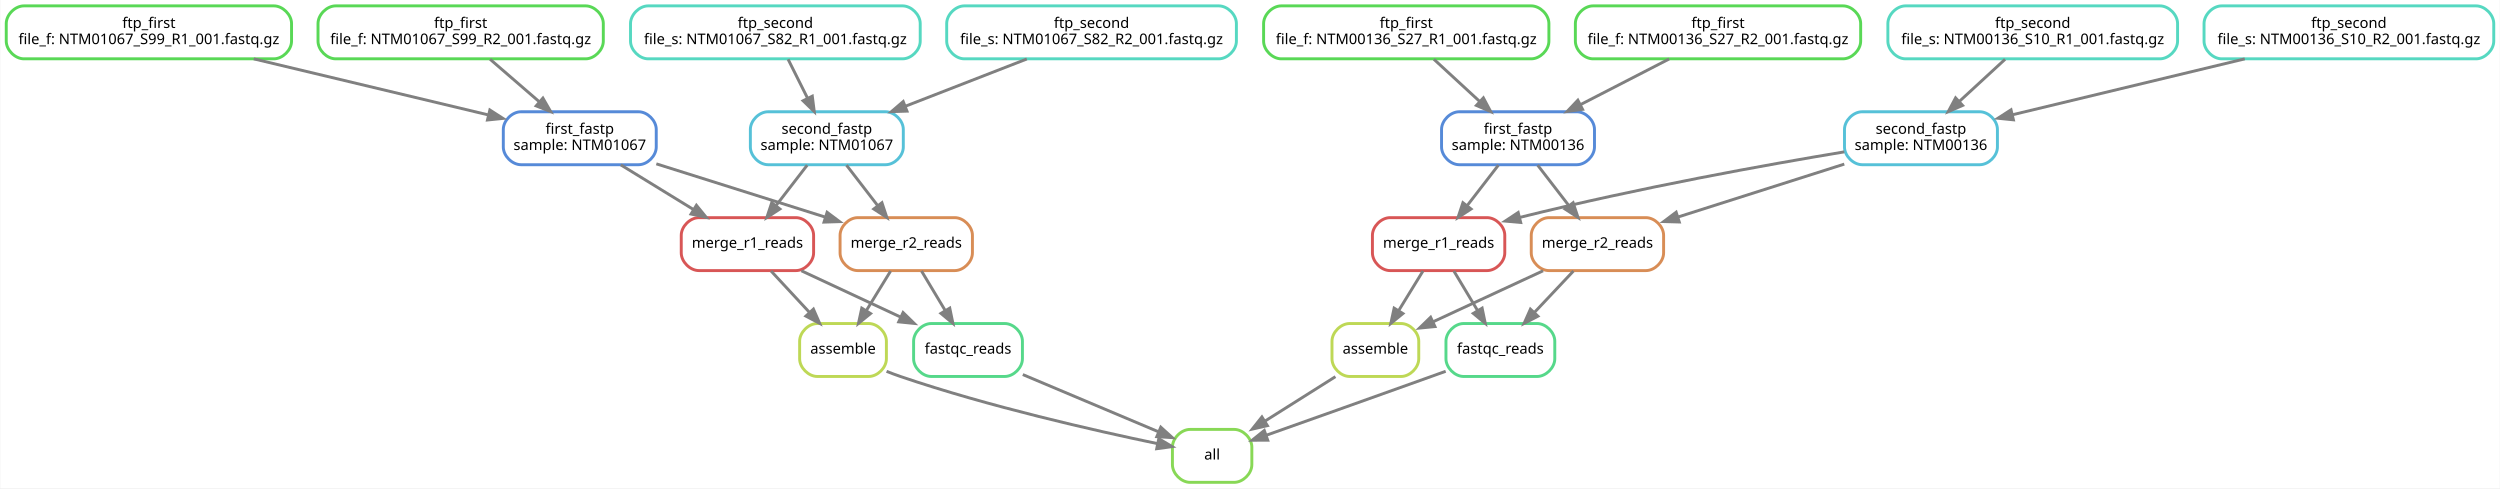
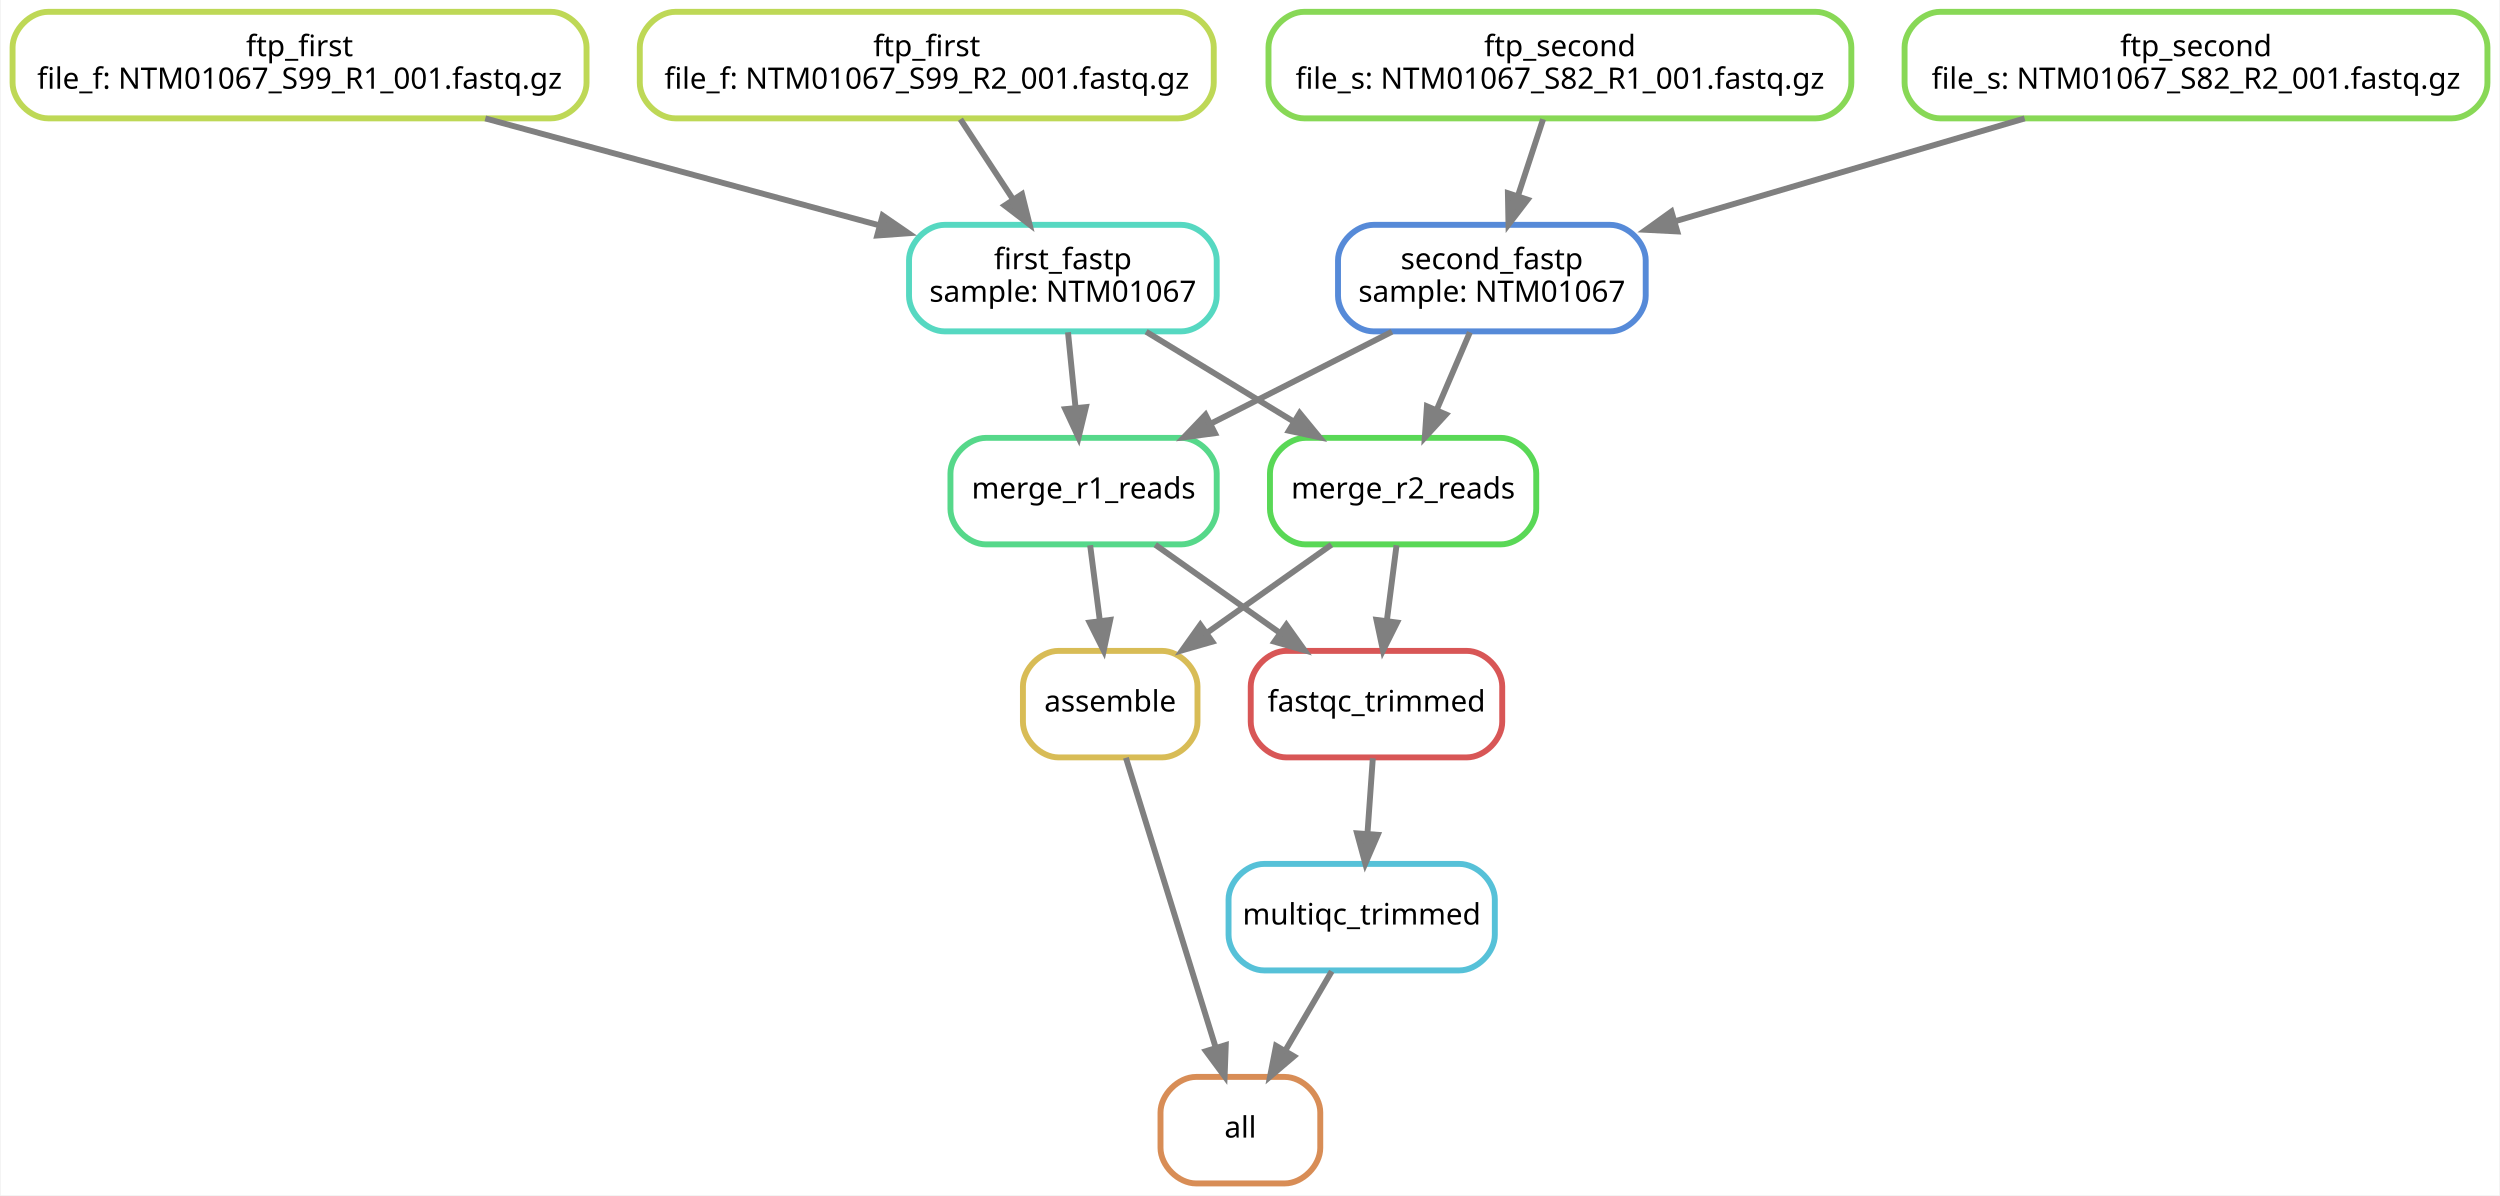
- <svg xmlns="http://www.w3.org/2000/svg" width="1700pt" height="332pt" viewBox="0.00 0.00 1699.50 332.00">
-   <g id="graph0" class="graph" transform="scale(1 1) rotate(0) translate(4 328)">
-     <polygon fill="white" stroke="transparent" points="-4,4 -4,-328 1695.5,-328 1695.5,4 -4,4" />
+ <svg xmlns="http://www.w3.org/2000/svg" width="845pt" height="404pt" viewBox="0.00 0.00 844.50 404.00">
+   <g id="graph0" class="graph" transform="scale(1 1) rotate(0) translate(4 400)">
+     <polygon fill="white" stroke="transparent" points="-4,4 -4,-400 840.5,-400 840.5,4 -4,4" />
    <g id="node1" class="node">
-       <path fill="none" stroke="#88d856" stroke-width="2" d="M835,-36C835,-36 805,-36 805,-36 799,-36 793,-30 793,-24 793,-24 793,-12 793,-12 793,-6 799,0 805,0 805,0 835,0 835,0 841,0 847,-6 847,-12 847,-12 847,-24 847,-24 847,-30 841,-36 835,-36" />
-       <text text-anchor="middle" x="820" y="-15.5" font-family="sans" font-size="10.00">all</text>
+       <path fill="none" stroke="#d88d56" stroke-width="2" d="M430,-36C430,-36 400,-36 400,-36 394,-36 388,-30 388,-24 388,-24 388,-12 388,-12 388,-6 394,0 400,0 400,0 430,0 430,0 436,0 442,-6 442,-12 442,-12 442,-24 442,-24 442,-30 436,-36 430,-36" />
+       <text text-anchor="middle" x="415" y="-15.5" font-family="sans" font-size="10.00">all</text>
    </g>
    <g id="node2" class="node">
-       <path fill="none" stroke="#bed856" stroke-width="2" d="M586.5,-108C586.5,-108 551.5,-108 551.5,-108 545.5,-108 539.5,-102 539.5,-96 539.5,-96 539.5,-84 539.5,-84 539.5,-78 545.5,-72 551.5,-72 551.5,-72 586.5,-72 586.5,-72 592.5,-72 598.5,-78 598.5,-84 598.5,-84 598.5,-96 598.5,-96 598.5,-102 592.5,-108 586.5,-108" />
-       <text text-anchor="middle" x="569" y="-87.5" font-family="sans" font-size="10.00">assemble</text>
+       <path fill="none" stroke="#d8bc56" stroke-width="2" d="M388.5,-180C388.5,-180 353.5,-180 353.5,-180 347.5,-180 341.5,-174 341.5,-168 341.5,-168 341.5,-156 341.5,-156 341.5,-150 347.5,-144 353.5,-144 353.5,-144 388.5,-144 388.5,-144 394.5,-144 400.5,-150 400.5,-156 400.5,-156 400.5,-168 400.5,-168 400.5,-174 394.5,-180 388.5,-180" />
+       <text text-anchor="middle" x="371" y="-159.5" font-family="sans" font-size="10.00">assemble</text>
    </g>
    <g id="edge1" class="edge">
-       <path fill="none" stroke="grey" stroke-width="2" d="M598.61,-75.49C601.75,-74.24 604.92,-73.05 608,-72 668.06,-51.56 740.1,-35.21 782.86,-26.33" />
-       <polygon fill="grey" stroke="grey" stroke-width="2" points="783.72,-29.72 792.81,-24.29 782.31,-22.87 783.72,-29.72" />
+       <path fill="none" stroke="grey" stroke-width="2" d="M376.31,-143.87C383.84,-119.56 397.7,-74.82 406.63,-46.01" />
+       <polygon fill="grey" stroke="grey" stroke-width="2" points="410.06,-46.78 409.67,-36.19 403.37,-44.71 410.06,-46.78" />
    </g>
    <g id="node3" class="node">
-       <path fill="none" stroke="#d85656" stroke-width="2" d="M537,-180C537,-180 471,-180 471,-180 465,-180 459,-174 459,-168 459,-168 459,-156 459,-156 459,-150 465,-144 471,-144 471,-144 537,-144 537,-144 543,-144 549,-150 549,-156 549,-156 549,-168 549,-168 549,-174 543,-180 537,-180" />
-       <text text-anchor="middle" x="504" y="-159.5" font-family="sans" font-size="10.00">merge_r1_reads</text>
+       <path fill="none" stroke="#56d88a" stroke-width="2" d="M395,-252C395,-252 329,-252 329,-252 323,-252 317,-246 317,-240 317,-240 317,-228 317,-228 317,-222 323,-216 329,-216 329,-216 395,-216 395,-216 401,-216 407,-222 407,-228 407,-228 407,-240 407,-240 407,-246 401,-252 395,-252" />
+       <text text-anchor="middle" x="362" y="-231.5" font-family="sans" font-size="10.00">merge_r1_reads</text>
+     </g>
+     <g id="edge3" class="edge">
+       <path fill="none" stroke="grey" stroke-width="2" d="M364.22,-215.7C365.22,-207.98 366.41,-198.71 367.51,-190.11" />
+       <polygon fill="grey" stroke="grey" stroke-width="2" points="371,-190.47 368.8,-180.1 364.05,-189.58 371,-190.47" />
+     </g>
+     <g id="node12" class="node">
+       <path fill="none" stroke="#d85656" stroke-width="2" d="M491.5,-180C491.5,-180 430.5,-180 430.5,-180 424.5,-180 418.5,-174 418.5,-168 418.5,-168 418.5,-156 418.5,-156 418.5,-150 424.5,-144 430.5,-144 430.5,-144 491.5,-144 491.5,-144 497.5,-144 503.5,-150 503.5,-156 503.5,-156 503.5,-168 503.5,-168 503.5,-174 497.5,-180 491.5,-180" />
+       <text text-anchor="middle" x="461" y="-159.5" font-family="sans" font-size="10.00">fastqc_trimmed</text>
+     </g>
+     <g id="edge14" class="edge">
+       <path fill="none" stroke="grey" stroke-width="2" d="M386.22,-215.88C398.92,-206.89 414.66,-195.76 428.42,-186.03" />
+       <polygon fill="grey" stroke="grey" stroke-width="2" points="430.54,-188.82 436.69,-180.19 426.5,-183.11 430.54,-188.82" />
+     </g>
+     <g id="node4" class="node">
+       <path fill="none" stroke="#56d8c1" stroke-width="2" d="M395,-324C395,-324 315,-324 315,-324 309,-324 303,-318 303,-312 303,-312 303,-300 303,-300 303,-294 309,-288 315,-288 315,-288 395,-288 395,-288 401,-288 407,-294 407,-300 407,-300 407,-312 407,-312 407,-318 401,-324 395,-324" />
+       <text text-anchor="middle" x="355" y="-309" font-family="sans" font-size="10.00">first_fastp</text>
+       <text text-anchor="middle" x="355" y="-298" font-family="sans" font-size="10.00">sample: NTM01067</text>
    </g>
    <g id="edge5" class="edge">
-       <path fill="none" stroke="grey" stroke-width="2" d="M520.07,-143.7C527.94,-135.22 537.56,-124.86 546.17,-115.58" />
-       <polygon fill="grey" stroke="grey" stroke-width="2" points="548.88,-117.81 553.12,-108.1 543.75,-113.05 548.88,-117.81" />
+       <path fill="none" stroke="grey" stroke-width="2" d="M356.73,-287.7C357.5,-279.98 358.43,-270.71 359.29,-262.11" />
+       <polygon fill="grey" stroke="grey" stroke-width="2" points="362.78,-262.4 360.29,-252.1 355.81,-261.71 362.78,-262.4" />
    </g>
-     <g id="node20" class="node">
-       <path fill="none" stroke="#56d88a" stroke-width="2" d="M679,-108C679,-108 629,-108 629,-108 623,-108 617,-102 617,-96 617,-96 617,-84 617,-84 617,-78 623,-72 629,-72 629,-72 679,-72 679,-72 685,-72 691,-78 691,-84 691,-84 691,-96 691,-96 691,-102 685,-108 679,-108" />
-       <text text-anchor="middle" x="654" y="-87.5" font-family="sans" font-size="10.00">fastqc_reads</text>
+     <g id="node10" class="node">
+       <path fill="none" stroke="#59d856" stroke-width="2" d="M503,-252C503,-252 437,-252 437,-252 431,-252 425,-246 425,-240 425,-240 425,-228 425,-228 425,-222 431,-216 437,-216 437,-216 503,-216 503,-216 509,-216 515,-222 515,-228 515,-228 515,-240 515,-240 515,-246 509,-252 503,-252" />
+       <text text-anchor="middle" x="470" y="-231.5" font-family="sans" font-size="10.00">merge_r2_reads</text>
    </g>
-     <g id="edge25" class="edge">
-       <path fill="none" stroke="grey" stroke-width="2" d="M540.69,-143.88C561.02,-134.39 586.47,-122.51 608.1,-112.42" />
-       <polygon fill="grey" stroke="grey" stroke-width="2" points="609.84,-115.47 617.43,-108.07 606.88,-109.13 609.84,-115.47" />
+     <g id="edge11" class="edge">
+       <path fill="none" stroke="grey" stroke-width="2" d="M383.13,-287.88C398.17,-278.72 416.87,-267.34 433.06,-257.48" />
+       <polygon fill="grey" stroke="grey" stroke-width="2" points="435.04,-260.38 441.76,-252.19 431.4,-254.4 435.04,-260.38" />
    </g>
-     <g id="node4" class="node">
-       <path fill="none" stroke="#568ad8" stroke-width="2" d="M430,-252C430,-252 350,-252 350,-252 344,-252 338,-246 338,-240 338,-240 338,-228 338,-228 338,-222 344,-216 350,-216 350,-216 430,-216 430,-216 436,-216 442,-222 442,-228 442,-228 442,-240 442,-240 442,-246 436,-252 430,-252" />
-       <text text-anchor="middle" x="390" y="-237" font-family="sans" font-size="10.00">first_fastp</text>
-       <text text-anchor="middle" x="390" y="-226" font-family="sans" font-size="10.00">sample: NTM01067</text>
+     <g id="node5" class="node">
+       <path fill="none" stroke="#bed856" stroke-width="2" d="M182,-396C182,-396 12,-396 12,-396 6,-396 0,-390 0,-384 0,-384 0,-372 0,-372 0,-366 6,-360 12,-360 12,-360 182,-360 182,-360 188,-360 194,-366 194,-372 194,-372 194,-384 194,-384 194,-390 188,-396 182,-396" />
+       <text text-anchor="middle" x="97" y="-381" font-family="sans" font-size="10.00">ftp_first</text>
+       <text text-anchor="middle" x="97" y="-370" font-family="sans" font-size="10.00">file_f: NTM01067_S99_R1_001.fastq.gz</text>
    </g>
    <g id="edge7" class="edge">
-       <path fill="none" stroke="grey" stroke-width="2" d="M417.89,-215.88C432.79,-206.72 451.33,-195.34 467.38,-185.48" />
-       <polygon fill="grey" stroke="grey" stroke-width="2" points="469.31,-188.41 476.01,-180.19 465.65,-182.44 469.31,-188.41" />
+       <path fill="none" stroke="grey" stroke-width="2" d="M159.78,-359.97C200.3,-348.97 252.76,-334.74 293.1,-323.79" />
+       <polygon fill="grey" stroke="grey" stroke-width="2" points="294.08,-327.16 302.82,-321.16 292.25,-320.4 294.08,-327.16" />
    </g>
-     <g id="node10" class="node">
-       <path fill="none" stroke="#d88d56" stroke-width="2" d="M645,-180C645,-180 579,-180 579,-180 573,-180 567,-174 567,-168 567,-168 567,-156 567,-156 567,-150 573,-144 579,-144 579,-144 645,-144 645,-144 651,-144 657,-150 657,-156 657,-156 657,-168 657,-168 657,-174 651,-180 645,-180" />
-       <text text-anchor="middle" x="612" y="-159.5" font-family="sans" font-size="10.00">merge_r2_reads</text>
+     <g id="node6" class="node">
+       <path fill="none" stroke="#bed856" stroke-width="2" d="M394,-396C394,-396 224,-396 224,-396 218,-396 212,-390 212,-384 212,-384 212,-372 212,-372 212,-366 218,-360 224,-360 224,-360 394,-360 394,-360 400,-360 406,-366 406,-372 406,-372 406,-384 406,-384 406,-390 400,-396 394,-396" />
+       <text text-anchor="middle" x="309" y="-381" font-family="sans" font-size="10.00">ftp_first</text>
+       <text text-anchor="middle" x="309" y="-370" font-family="sans" font-size="10.00">file_f: NTM01067_S99_R2_001.fastq.gz</text>
+     </g>
+     <g id="edge8" class="edge">
+       <path fill="none" stroke="grey" stroke-width="2" d="M320.37,-359.7C325.72,-351.56 332.2,-341.69 338.11,-332.7" />
+       <polygon fill="grey" stroke="grey" stroke-width="2" points="341.19,-334.38 343.76,-324.1 335.34,-330.54 341.19,-334.38" />
+     </g>
+     <g id="node7" class="node">
+       <path fill="none" stroke="#568ad8" stroke-width="2" d="M540,-324C540,-324 460,-324 460,-324 454,-324 448,-318 448,-312 448,-312 448,-300 448,-300 448,-294 454,-288 460,-288 460,-288 540,-288 540,-288 546,-288 552,-294 552,-300 552,-300 552,-312 552,-312 552,-318 546,-324 540,-324" />
+       <text text-anchor="middle" x="500" y="-309" font-family="sans" font-size="10.00">second_fastp</text>
+       <text text-anchor="middle" x="500" y="-298" font-family="sans" font-size="10.00">sample: NTM01067</text>
+     </g>
+     <g id="edge6" class="edge">
+       <path fill="none" stroke="grey" stroke-width="2" d="M466.24,-287.88C447.78,-278.51 424.72,-266.81 404.98,-256.8" />
+       <polygon fill="grey" stroke="grey" stroke-width="2" points="406.39,-253.59 395.89,-252.19 403.22,-259.83 406.39,-253.59" />
+     </g>
+     <g id="edge12" class="edge">
+       <path fill="none" stroke="grey" stroke-width="2" d="M492.58,-287.7C489.21,-279.81 485.13,-270.3 481.38,-261.55" />
+       <polygon fill="grey" stroke="grey" stroke-width="2" points="484.49,-259.92 477.33,-252.1 478.05,-262.67 484.49,-259.92" />
+     </g>
+     <g id="node8" class="node">
+       <path fill="none" stroke="#88d856" stroke-width="2" d="M609.5,-396C609.5,-396 436.5,-396 436.5,-396 430.5,-396 424.5,-390 424.5,-384 424.5,-384 424.5,-372 424.5,-372 424.5,-366 430.5,-360 436.5,-360 436.5,-360 609.5,-360 609.5,-360 615.5,-360 621.5,-366 621.5,-372 621.5,-372 621.5,-384 621.5,-384 621.5,-390 615.5,-396 609.5,-396" />
+       <text text-anchor="middle" x="523" y="-381" font-family="sans" font-size="10.00">ftp_second</text>
+       <text text-anchor="middle" x="523" y="-370" font-family="sans" font-size="10.00">file_s: NTM01067_S82_R1_001.fastq.gz</text>
+     </g>
+     <g id="edge9" class="edge">
+       <path fill="none" stroke="grey" stroke-width="2" d="M517.31,-359.7C514.75,-351.9 511.67,-342.51 508.82,-333.83" />
+       <polygon fill="grey" stroke="grey" stroke-width="2" points="512.07,-332.51 505.62,-324.1 505.42,-334.7 512.07,-332.51" />
+     </g>
+     <g id="node9" class="node">
+       <path fill="none" stroke="#88d856" stroke-width="2" d="M824.5,-396C824.5,-396 651.5,-396 651.5,-396 645.5,-396 639.5,-390 639.5,-384 639.5,-384 639.5,-372 639.5,-372 639.5,-366 645.5,-360 651.5,-360 651.5,-360 824.5,-360 824.5,-360 830.5,-360 836.5,-366 836.5,-372 836.5,-372 836.5,-384 836.5,-384 836.5,-390 830.5,-396 824.5,-396" />
+       <text text-anchor="middle" x="738" y="-381" font-family="sans" font-size="10.00">ftp_second</text>
+       <text text-anchor="middle" x="738" y="-370" font-family="sans" font-size="10.00">file_s: NTM01067_S82_R2_001.fastq.gz</text>
+     </g>
+     <g id="edge10" class="edge">
+       <path fill="none" stroke="grey" stroke-width="2" d="M680.08,-359.97C644.36,-349.46 598.57,-335.99 562.1,-325.27" />
+       <polygon fill="grey" stroke="grey" stroke-width="2" points="562.66,-321.78 552.08,-322.32 560.69,-328.5 562.66,-321.78" />
+     </g>
+     <g id="edge4" class="edge">
+       <path fill="none" stroke="grey" stroke-width="2" d="M445.78,-215.88C433.08,-206.89 417.34,-195.76 403.58,-186.03" />
+       <polygon fill="grey" stroke="grey" stroke-width="2" points="405.5,-183.11 395.31,-180.19 401.46,-188.82 405.5,-183.11" />
+     </g>
+     <g id="edge15" class="edge">
+       <path fill="none" stroke="grey" stroke-width="2" d="M467.78,-215.7C466.78,-207.98 465.59,-198.71 464.49,-190.11" />
+       <polygon fill="grey" stroke="grey" stroke-width="2" points="467.95,-189.58 463.2,-180.1 461,-190.47 467.95,-189.58" />
+     </g>
+     <g id="node11" class="node">
+       <path fill="none" stroke="#56c1d8" stroke-width="2" d="M489,-108C489,-108 423,-108 423,-108 417,-108 411,-102 411,-96 411,-96 411,-84 411,-84 411,-78 417,-72 423,-72 423,-72 489,-72 489,-72 495,-72 501,-78 501,-84 501,-84 501,-96 501,-96 501,-102 495,-108 489,-108" />
+       <text text-anchor="middle" x="456" y="-87.5" font-family="sans" font-size="10.00">multiqc_trimmed</text>
+     </g>
+     <g id="edge2" class="edge">
+       <path fill="none" stroke="grey" stroke-width="2" d="M445.87,-71.7C441.15,-63.64 435.44,-53.89 430.22,-44.98" />
+       <polygon fill="grey" stroke="grey" stroke-width="2" points="433.09,-42.96 425.02,-36.1 427.05,-46.5 433.09,-42.96" />
    </g>
    <g id="edge13" class="edge">
-       <path fill="none" stroke="grey" stroke-width="2" d="M442.05,-216.59C476.61,-205.69 521.9,-191.41 557.04,-180.33" />
-       <polygon fill="grey" stroke="grey" stroke-width="2" points="558.18,-183.64 566.67,-177.29 556.08,-176.96 558.18,-183.64" />
-     </g>
-     <g id="node5" class="node">
-       <path fill="none" stroke="#59d856" stroke-width="2" d="M182,-324C182,-324 12,-324 12,-324 6,-324 0,-318 0,-312 0,-312 0,-300 0,-300 0,-294 6,-288 12,-288 12,-288 182,-288 182,-288 188,-288 194,-294 194,-300 194,-300 194,-312 194,-312 194,-318 188,-324 182,-324" />
-       <text text-anchor="middle" x="97" y="-309" font-family="sans" font-size="10.00">ftp_first</text>
-       <text text-anchor="middle" x="97" y="-298" font-family="sans" font-size="10.00">file_f: NTM01067_S99_R1_001.fastq.gz</text>
-     </g>
-     <g id="edge9" class="edge">
-       <path fill="none" stroke="grey" stroke-width="2" d="M168.3,-287.97C217.07,-276.32 281.08,-261.02 327.78,-249.86" />
-       <polygon fill="grey" stroke="grey" stroke-width="2" points="328.85,-253.21 337.77,-247.48 327.23,-246.4 328.85,-253.21" />
-     </g>
-     <g id="node6" class="node">
-       <path fill="none" stroke="#59d856" stroke-width="2" d="M394,-324C394,-324 224,-324 224,-324 218,-324 212,-318 212,-312 212,-312 212,-300 212,-300 212,-294 218,-288 224,-288 224,-288 394,-288 394,-288 400,-288 406,-294 406,-300 406,-300 406,-312 406,-312 406,-318 400,-324 394,-324" />
-       <text text-anchor="middle" x="309" y="-309" font-family="sans" font-size="10.00">ftp_first</text>
-       <text text-anchor="middle" x="309" y="-298" font-family="sans" font-size="10.00">file_f: NTM01067_S99_R2_001.fastq.gz</text>
-     </g>
-     <g id="edge10" class="edge">
-       <path fill="none" stroke="grey" stroke-width="2" d="M329.02,-287.7C339.13,-278.97 351.54,-268.24 362.52,-258.75" />
-       <polygon fill="grey" stroke="grey" stroke-width="2" points="364.93,-261.29 370.21,-252.1 360.35,-255.99 364.93,-261.29" />
-     </g>
-     <g id="node7" class="node">
-       <path fill="none" stroke="#56c1d8" stroke-width="2" d="M598,-252C598,-252 518,-252 518,-252 512,-252 506,-246 506,-240 506,-240 506,-228 506,-228 506,-222 512,-216 518,-216 518,-216 598,-216 598,-216 604,-216 610,-222 610,-228 610,-228 610,-240 610,-240 610,-246 604,-252 598,-252" />
-       <text text-anchor="middle" x="558" y="-237" font-family="sans" font-size="10.00">second_fastp</text>
-       <text text-anchor="middle" x="558" y="-226" font-family="sans" font-size="10.00">sample: NTM01067</text>
-     </g>
-     <g id="edge8" class="edge">
-       <path fill="none" stroke="grey" stroke-width="2" d="M544.65,-215.7C538.24,-207.39 530.44,-197.28 523.39,-188.14" />
-       <polygon fill="grey" stroke="grey" stroke-width="2" points="526.07,-185.88 517.19,-180.1 520.53,-190.16 526.07,-185.88" />
-     </g>
-     <g id="edge14" class="edge">
-       <path fill="none" stroke="grey" stroke-width="2" d="M571.35,-215.7C577.76,-207.39 585.56,-197.28 592.61,-188.14" />
-       <polygon fill="grey" stroke="grey" stroke-width="2" points="595.47,-190.16 598.81,-180.1 589.93,-185.88 595.47,-190.16" />
-     </g>
-     <g id="node8" class="node">
-       <path fill="none" stroke="#56d8c1" stroke-width="2" d="M609.5,-324C609.5,-324 436.5,-324 436.5,-324 430.5,-324 424.5,-318 424.5,-312 424.5,-312 424.5,-300 424.5,-300 424.5,-294 430.5,-288 436.5,-288 436.5,-288 609.5,-288 609.5,-288 615.5,-288 621.5,-294 621.5,-300 621.5,-300 621.5,-312 621.5,-312 621.5,-318 615.5,-324 609.5,-324" />
-       <text text-anchor="middle" x="523" y="-309" font-family="sans" font-size="10.00">ftp_second</text>
-       <text text-anchor="middle" x="523" y="-298" font-family="sans" font-size="10.00">file_s: NTM01067_S82_R1_001.fastq.gz</text>
-     </g>
-     <g id="edge11" class="edge">
-       <path fill="none" stroke="grey" stroke-width="2" d="M531.65,-287.7C535.64,-279.73 540.45,-270.1 544.87,-261.26" />
-       <polygon fill="grey" stroke="grey" stroke-width="2" points="548.11,-262.61 549.45,-252.1 541.85,-259.48 548.11,-262.61" />
-     </g>
-     <g id="node9" class="node">
-       <path fill="none" stroke="#56d8c1" stroke-width="2" d="M824.5,-324C824.5,-324 651.5,-324 651.5,-324 645.5,-324 639.5,-318 639.5,-312 639.5,-312 639.5,-300 639.5,-300 639.5,-294 645.5,-288 651.5,-288 651.5,-288 824.5,-288 824.5,-288 830.5,-288 836.5,-294 836.5,-300 836.5,-300 836.5,-312 836.5,-312 836.5,-318 830.5,-324 824.5,-324" />
-       <text text-anchor="middle" x="738" y="-309" font-family="sans" font-size="10.00">ftp_second</text>
-       <text text-anchor="middle" x="738" y="-298" font-family="sans" font-size="10.00">file_s: NTM01067_S82_R2_001.fastq.gz</text>
-     </g>
-     <g id="edge12" class="edge">
-       <path fill="none" stroke="grey" stroke-width="2" d="M693.97,-287.88C669.03,-278.18 637.66,-265.98 611.34,-255.74" />
-       <polygon fill="grey" stroke="grey" stroke-width="2" points="612.48,-252.43 601.89,-252.07 609.94,-258.95 612.48,-252.43" />
-     </g>
-     <g id="edge6" class="edge">
-       <path fill="none" stroke="grey" stroke-width="2" d="M601.37,-143.7C596.37,-135.56 590.31,-125.69 584.79,-116.7" />
-       <polygon fill="grey" stroke="grey" stroke-width="2" points="587.72,-114.79 579.51,-108.1 581.76,-118.46 587.72,-114.79" />
-     </g>
-     <g id="edge26" class="edge">
-       <path fill="none" stroke="grey" stroke-width="2" d="M622.38,-143.7C627.26,-135.56 633.19,-125.69 638.58,-116.7" />
-       <polygon fill="grey" stroke="grey" stroke-width="2" points="641.59,-118.48 643.74,-108.1 635.59,-114.88 641.59,-118.48" />
-     </g>
-     <g id="node11" class="node">
-       <path fill="none" stroke="#bed856" stroke-width="2" d="M948.5,-108C948.5,-108 913.5,-108 913.5,-108 907.5,-108 901.5,-102 901.5,-96 901.5,-96 901.5,-84 901.5,-84 901.5,-78 907.5,-72 913.5,-72 913.5,-72 948.5,-72 948.5,-72 954.5,-72 960.5,-78 960.5,-84 960.5,-84 960.5,-96 960.5,-96 960.5,-102 954.5,-108 948.5,-108" />
-       <text text-anchor="middle" x="931" y="-87.5" font-family="sans" font-size="10.00">assemble</text>
-     </g>
-     <g id="edge2" class="edge">
-       <path fill="none" stroke="grey" stroke-width="2" d="M903.85,-71.88C889.47,-62.81 871.62,-51.55 856.09,-41.76" />
-       <polygon fill="grey" stroke="grey" stroke-width="2" points="857.58,-38.56 847.26,-36.19 853.85,-44.48 857.58,-38.56" />
-     </g>
-     <g id="node12" class="node">
-       <path fill="none" stroke="#d85656" stroke-width="2" d="M1007,-180C1007,-180 941,-180 941,-180 935,-180 929,-174 929,-168 929,-168 929,-156 929,-156 929,-150 935,-144 941,-144 941,-144 1007,-144 1007,-144 1013,-144 1019,-150 1019,-156 1019,-156 1019,-168 1019,-168 1019,-174 1013,-180 1007,-180" />
-       <text text-anchor="middle" x="974" y="-159.5" font-family="sans" font-size="10.00">merge_r1_reads</text>
-     </g>
-     <g id="edge15" class="edge">
-       <path fill="none" stroke="grey" stroke-width="2" d="M963.37,-143.7C958.37,-135.56 952.31,-125.69 946.79,-116.7" />
-       <polygon fill="grey" stroke="grey" stroke-width="2" points="949.72,-114.79 941.51,-108.1 943.76,-118.46 949.72,-114.79" />
-     </g>
-     <g id="node21" class="node">
-       <path fill="none" stroke="#56d88a" stroke-width="2" d="M1041,-108C1041,-108 991,-108 991,-108 985,-108 979,-102 979,-96 979,-96 979,-84 979,-84 979,-78 985,-72 991,-72 991,-72 1041,-72 1041,-72 1047,-72 1053,-78 1053,-84 1053,-84 1053,-96 1053,-96 1053,-102 1047,-108 1041,-108" />
-       <text text-anchor="middle" x="1016" y="-87.5" font-family="sans" font-size="10.00">fastqc_reads</text>
-     </g>
-     <g id="edge27" class="edge">
-       <path fill="none" stroke="grey" stroke-width="2" d="M984.38,-143.7C989.26,-135.56 995.19,-125.69 1000.58,-116.7" />
-       <polygon fill="grey" stroke="grey" stroke-width="2" points="1003.59,-118.48 1005.74,-108.1 997.59,-114.88 1003.59,-118.48" />
-     </g>
-     <g id="node13" class="node">
-       <path fill="none" stroke="#568ad8" stroke-width="2" d="M1068,-252C1068,-252 988,-252 988,-252 982,-252 976,-246 976,-240 976,-240 976,-228 976,-228 976,-222 982,-216 988,-216 988,-216 1068,-216 1068,-216 1074,-216 1080,-222 1080,-228 1080,-228 1080,-240 1080,-240 1080,-246 1074,-252 1068,-252" />
-       <text text-anchor="middle" x="1028" y="-237" font-family="sans" font-size="10.00">first_fastp</text>
-       <text text-anchor="middle" x="1028" y="-226" font-family="sans" font-size="10.00">sample: NTM00136</text>
-     </g>
-     <g id="edge17" class="edge">
-       <path fill="none" stroke="grey" stroke-width="2" d="M1014.65,-215.7C1008.24,-207.39 1000.44,-197.28 993.39,-188.14" />
-       <polygon fill="grey" stroke="grey" stroke-width="2" points="996.07,-185.88 987.19,-180.1 990.53,-190.16 996.07,-185.88" />
-     </g>
-     <g id="node19" class="node">
-       <path fill="none" stroke="#d88d56" stroke-width="2" d="M1115,-180C1115,-180 1049,-180 1049,-180 1043,-180 1037,-174 1037,-168 1037,-168 1037,-156 1037,-156 1037,-150 1043,-144 1049,-144 1049,-144 1115,-144 1115,-144 1121,-144 1127,-150 1127,-156 1127,-156 1127,-168 1127,-168 1127,-174 1121,-180 1115,-180" />
-       <text text-anchor="middle" x="1082" y="-159.5" font-family="sans" font-size="10.00">merge_r2_reads</text>
-     </g>
-     <g id="edge23" class="edge">
-       <path fill="none" stroke="grey" stroke-width="2" d="M1041.35,-215.7C1047.76,-207.39 1055.56,-197.28 1062.61,-188.14" />
-       <polygon fill="grey" stroke="grey" stroke-width="2" points="1065.47,-190.16 1068.81,-180.1 1059.93,-185.88 1065.47,-190.16" />
-     </g>
-     <g id="node14" class="node">
-       <path fill="none" stroke="#59d856" stroke-width="2" d="M1037,-324C1037,-324 867,-324 867,-324 861,-324 855,-318 855,-312 855,-312 855,-300 855,-300 855,-294 861,-288 867,-288 867,-288 1037,-288 1037,-288 1043,-288 1049,-294 1049,-300 1049,-300 1049,-312 1049,-312 1049,-318 1043,-324 1037,-324" />
-       <text text-anchor="middle" x="952" y="-309" font-family="sans" font-size="10.00">ftp_first</text>
-       <text text-anchor="middle" x="952" y="-298" font-family="sans" font-size="10.00">file_f: NTM00136_S27_R1_001.fastq.gz</text>
-     </g>
-     <g id="edge19" class="edge">
-       <path fill="none" stroke="grey" stroke-width="2" d="M970.79,-287.7C980.17,-279.05 991.68,-268.45 1001.91,-259.03" />
-       <polygon fill="grey" stroke="grey" stroke-width="2" points="1004.45,-261.45 1009.43,-252.1 999.7,-256.3 1004.45,-261.45" />
-     </g>
-     <g id="node15" class="node">
-       <path fill="none" stroke="#59d856" stroke-width="2" d="M1249,-324C1249,-324 1079,-324 1079,-324 1073,-324 1067,-318 1067,-312 1067,-312 1067,-300 1067,-300 1067,-294 1073,-288 1079,-288 1079,-288 1249,-288 1249,-288 1255,-288 1261,-294 1261,-300 1261,-300 1261,-312 1261,-312 1261,-318 1255,-324 1249,-324" />
-       <text text-anchor="middle" x="1164" y="-309" font-family="sans" font-size="10.00">ftp_first</text>
-       <text text-anchor="middle" x="1164" y="-298" font-family="sans" font-size="10.00">file_f: NTM00136_S27_R2_001.fastq.gz</text>
-     </g>
-     <g id="edge20" class="edge">
-       <path fill="none" stroke="grey" stroke-width="2" d="M1130.73,-287.88C1112.54,-278.51 1089.81,-266.81 1070.36,-256.8" />
-       <polygon fill="grey" stroke="grey" stroke-width="2" points="1071.89,-253.65 1061.4,-252.19 1068.69,-259.88 1071.89,-253.65" />
-     </g>
-     <g id="node16" class="node">
-       <path fill="none" stroke="#56c1d8" stroke-width="2" d="M1342,-252C1342,-252 1262,-252 1262,-252 1256,-252 1250,-246 1250,-240 1250,-240 1250,-228 1250,-228 1250,-222 1256,-216 1262,-216 1262,-216 1342,-216 1342,-216 1348,-216 1354,-222 1354,-228 1354,-228 1354,-240 1354,-240 1354,-246 1348,-252 1342,-252" />
-       <text text-anchor="middle" x="1302" y="-237" font-family="sans" font-size="10.00">second_fastp</text>
-       <text text-anchor="middle" x="1302" y="-226" font-family="sans" font-size="10.00">sample: NTM00136</text>
-     </g>
-     <g id="edge18" class="edge">
-       <path fill="none" stroke="grey" stroke-width="2" d="M1249.85,-224.73C1196.54,-215.87 1111.25,-200.58 1029.02,-180.12" />
-       <polygon fill="grey" stroke="grey" stroke-width="2" points="1029.82,-176.71 1019.27,-177.66 1028.11,-183.5 1029.82,-176.71" />
-     </g>
-     <g id="edge24" class="edge">
-       <path fill="none" stroke="grey" stroke-width="2" d="M1249.86,-216.41C1215.86,-205.59 1171.55,-191.49 1136.99,-180.5" />
-       <polygon fill="grey" stroke="grey" stroke-width="2" points="1137.65,-177.04 1127.06,-177.34 1135.53,-183.71 1137.65,-177.04" />
-     </g>
-     <g id="node17" class="node">
-       <path fill="none" stroke="#56d8c1" stroke-width="2" d="M1464.5,-324C1464.5,-324 1291.5,-324 1291.5,-324 1285.5,-324 1279.5,-318 1279.5,-312 1279.5,-312 1279.5,-300 1279.5,-300 1279.5,-294 1285.5,-288 1291.5,-288 1291.5,-288 1464.5,-288 1464.5,-288 1470.5,-288 1476.5,-294 1476.5,-300 1476.5,-300 1476.5,-312 1476.5,-312 1476.5,-318 1470.5,-324 1464.5,-324" />
-       <text text-anchor="middle" x="1378" y="-309" font-family="sans" font-size="10.00">ftp_second</text>
-       <text text-anchor="middle" x="1378" y="-298" font-family="sans" font-size="10.00">file_s: NTM00136_S10_R1_001.fastq.gz</text>
-     </g>
-     <g id="edge21" class="edge">
-       <path fill="none" stroke="grey" stroke-width="2" d="M1359.21,-287.7C1349.83,-279.05 1338.32,-268.45 1328.09,-259.03" />
-       <polygon fill="grey" stroke="grey" stroke-width="2" points="1330.3,-256.3 1320.57,-252.1 1325.55,-261.45 1330.3,-256.3" />
-     </g>
-     <g id="node18" class="node">
-       <path fill="none" stroke="#56d8c1" stroke-width="2" d="M1679.5,-324C1679.5,-324 1506.5,-324 1506.5,-324 1500.5,-324 1494.5,-318 1494.5,-312 1494.5,-312 1494.5,-300 1494.5,-300 1494.5,-294 1500.5,-288 1506.5,-288 1506.5,-288 1679.5,-288 1679.5,-288 1685.5,-288 1691.5,-294 1691.5,-300 1691.5,-300 1691.5,-312 1691.5,-312 1691.5,-318 1685.5,-324 1679.5,-324" />
-       <text text-anchor="middle" x="1593" y="-309" font-family="sans" font-size="10.00">ftp_second</text>
-       <text text-anchor="middle" x="1593" y="-298" font-family="sans" font-size="10.00">file_s: NTM00136_S10_R2_001.fastq.gz</text>
-     </g>
-     <g id="edge22" class="edge">
-       <path fill="none" stroke="grey" stroke-width="2" d="M1522.19,-287.97C1473.91,-276.35 1410.59,-261.12 1364.25,-249.97" />
-       <polygon fill="grey" stroke="grey" stroke-width="2" points="1364.87,-246.52 1354.33,-247.59 1363.24,-253.33 1364.87,-246.52" />
-     </g>
-     <g id="edge16" class="edge">
-       <path fill="none" stroke="grey" stroke-width="2" d="M1045.06,-143.88C1022.35,-133.35 993.27,-119.87 970.15,-109.15" />
-       <polygon fill="grey" stroke="grey" stroke-width="2" points="971.52,-105.93 960.97,-104.9 968.57,-112.28 971.52,-105.93" />
-     </g>
-     <g id="edge28" class="edge">
-       <path fill="none" stroke="grey" stroke-width="2" d="M1065.69,-143.7C1057.69,-135.22 1047.93,-124.86 1039.18,-115.58" />
-       <polygon fill="grey" stroke="grey" stroke-width="2" points="1041.53,-112.98 1032.13,-108.1 1036.44,-117.78 1041.53,-112.98" />
-     </g>
-     <g id="edge3" class="edge">
-       <path fill="none" stroke="grey" stroke-width="2" d="M691.25,-73.29C718.87,-61.64 756.32,-45.85 783.71,-34.3" />
-       <polygon fill="grey" stroke="grey" stroke-width="2" points="785.09,-37.52 792.94,-30.41 782.37,-31.07 785.09,-37.52" />
-     </g>
-     <g id="edge4" class="edge">
-       <path fill="none" stroke="grey" stroke-width="2" d="M978.81,-75.53C975.49,-74.33 972.19,-73.14 969,-72 930.81,-58.3 887.05,-42.75 856.89,-32.06" />
-       <polygon fill="grey" stroke="grey" stroke-width="2" points="857.8,-28.67 847.2,-28.63 855.46,-35.27 857.8,-28.67" />
+       <path fill="none" stroke="grey" stroke-width="2" d="M459.76,-143.7C459.21,-135.98 458.55,-126.71 457.94,-118.11" />
+       <polygon fill="grey" stroke="grey" stroke-width="2" points="461.43,-117.83 457.22,-108.1 454.44,-118.33 461.43,-117.83" />
    </g>
  </g>
</svg>
